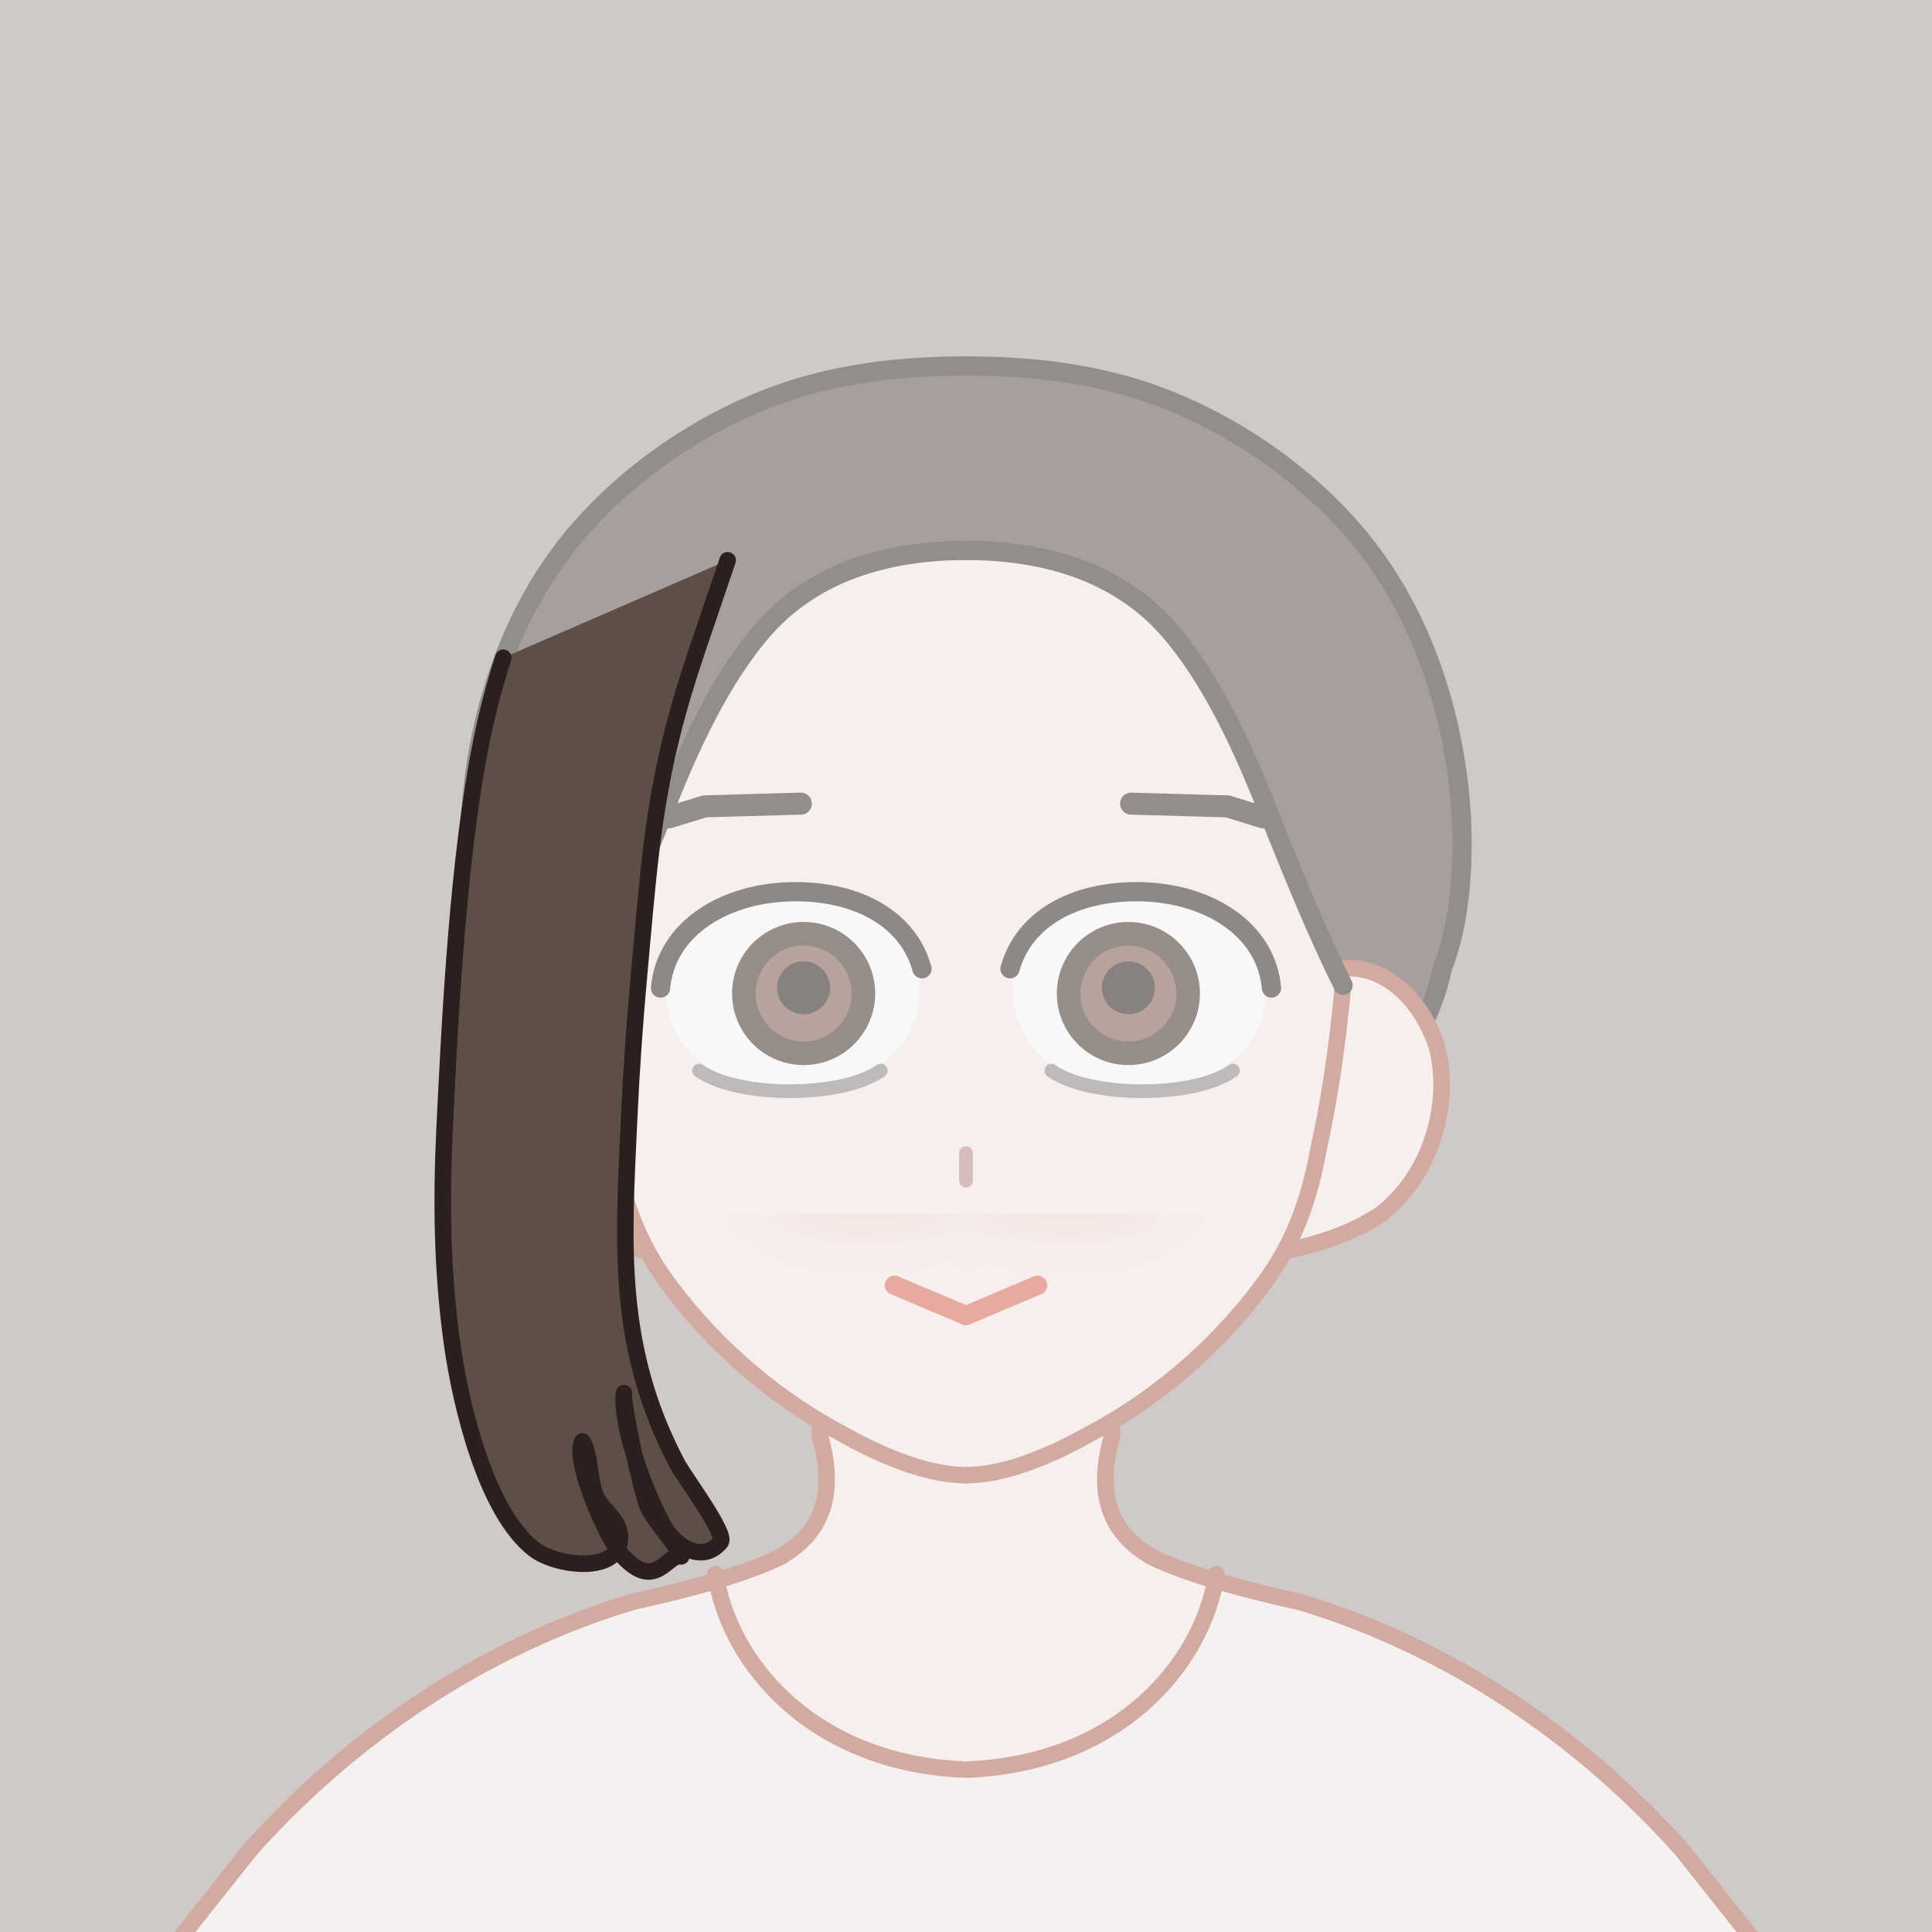
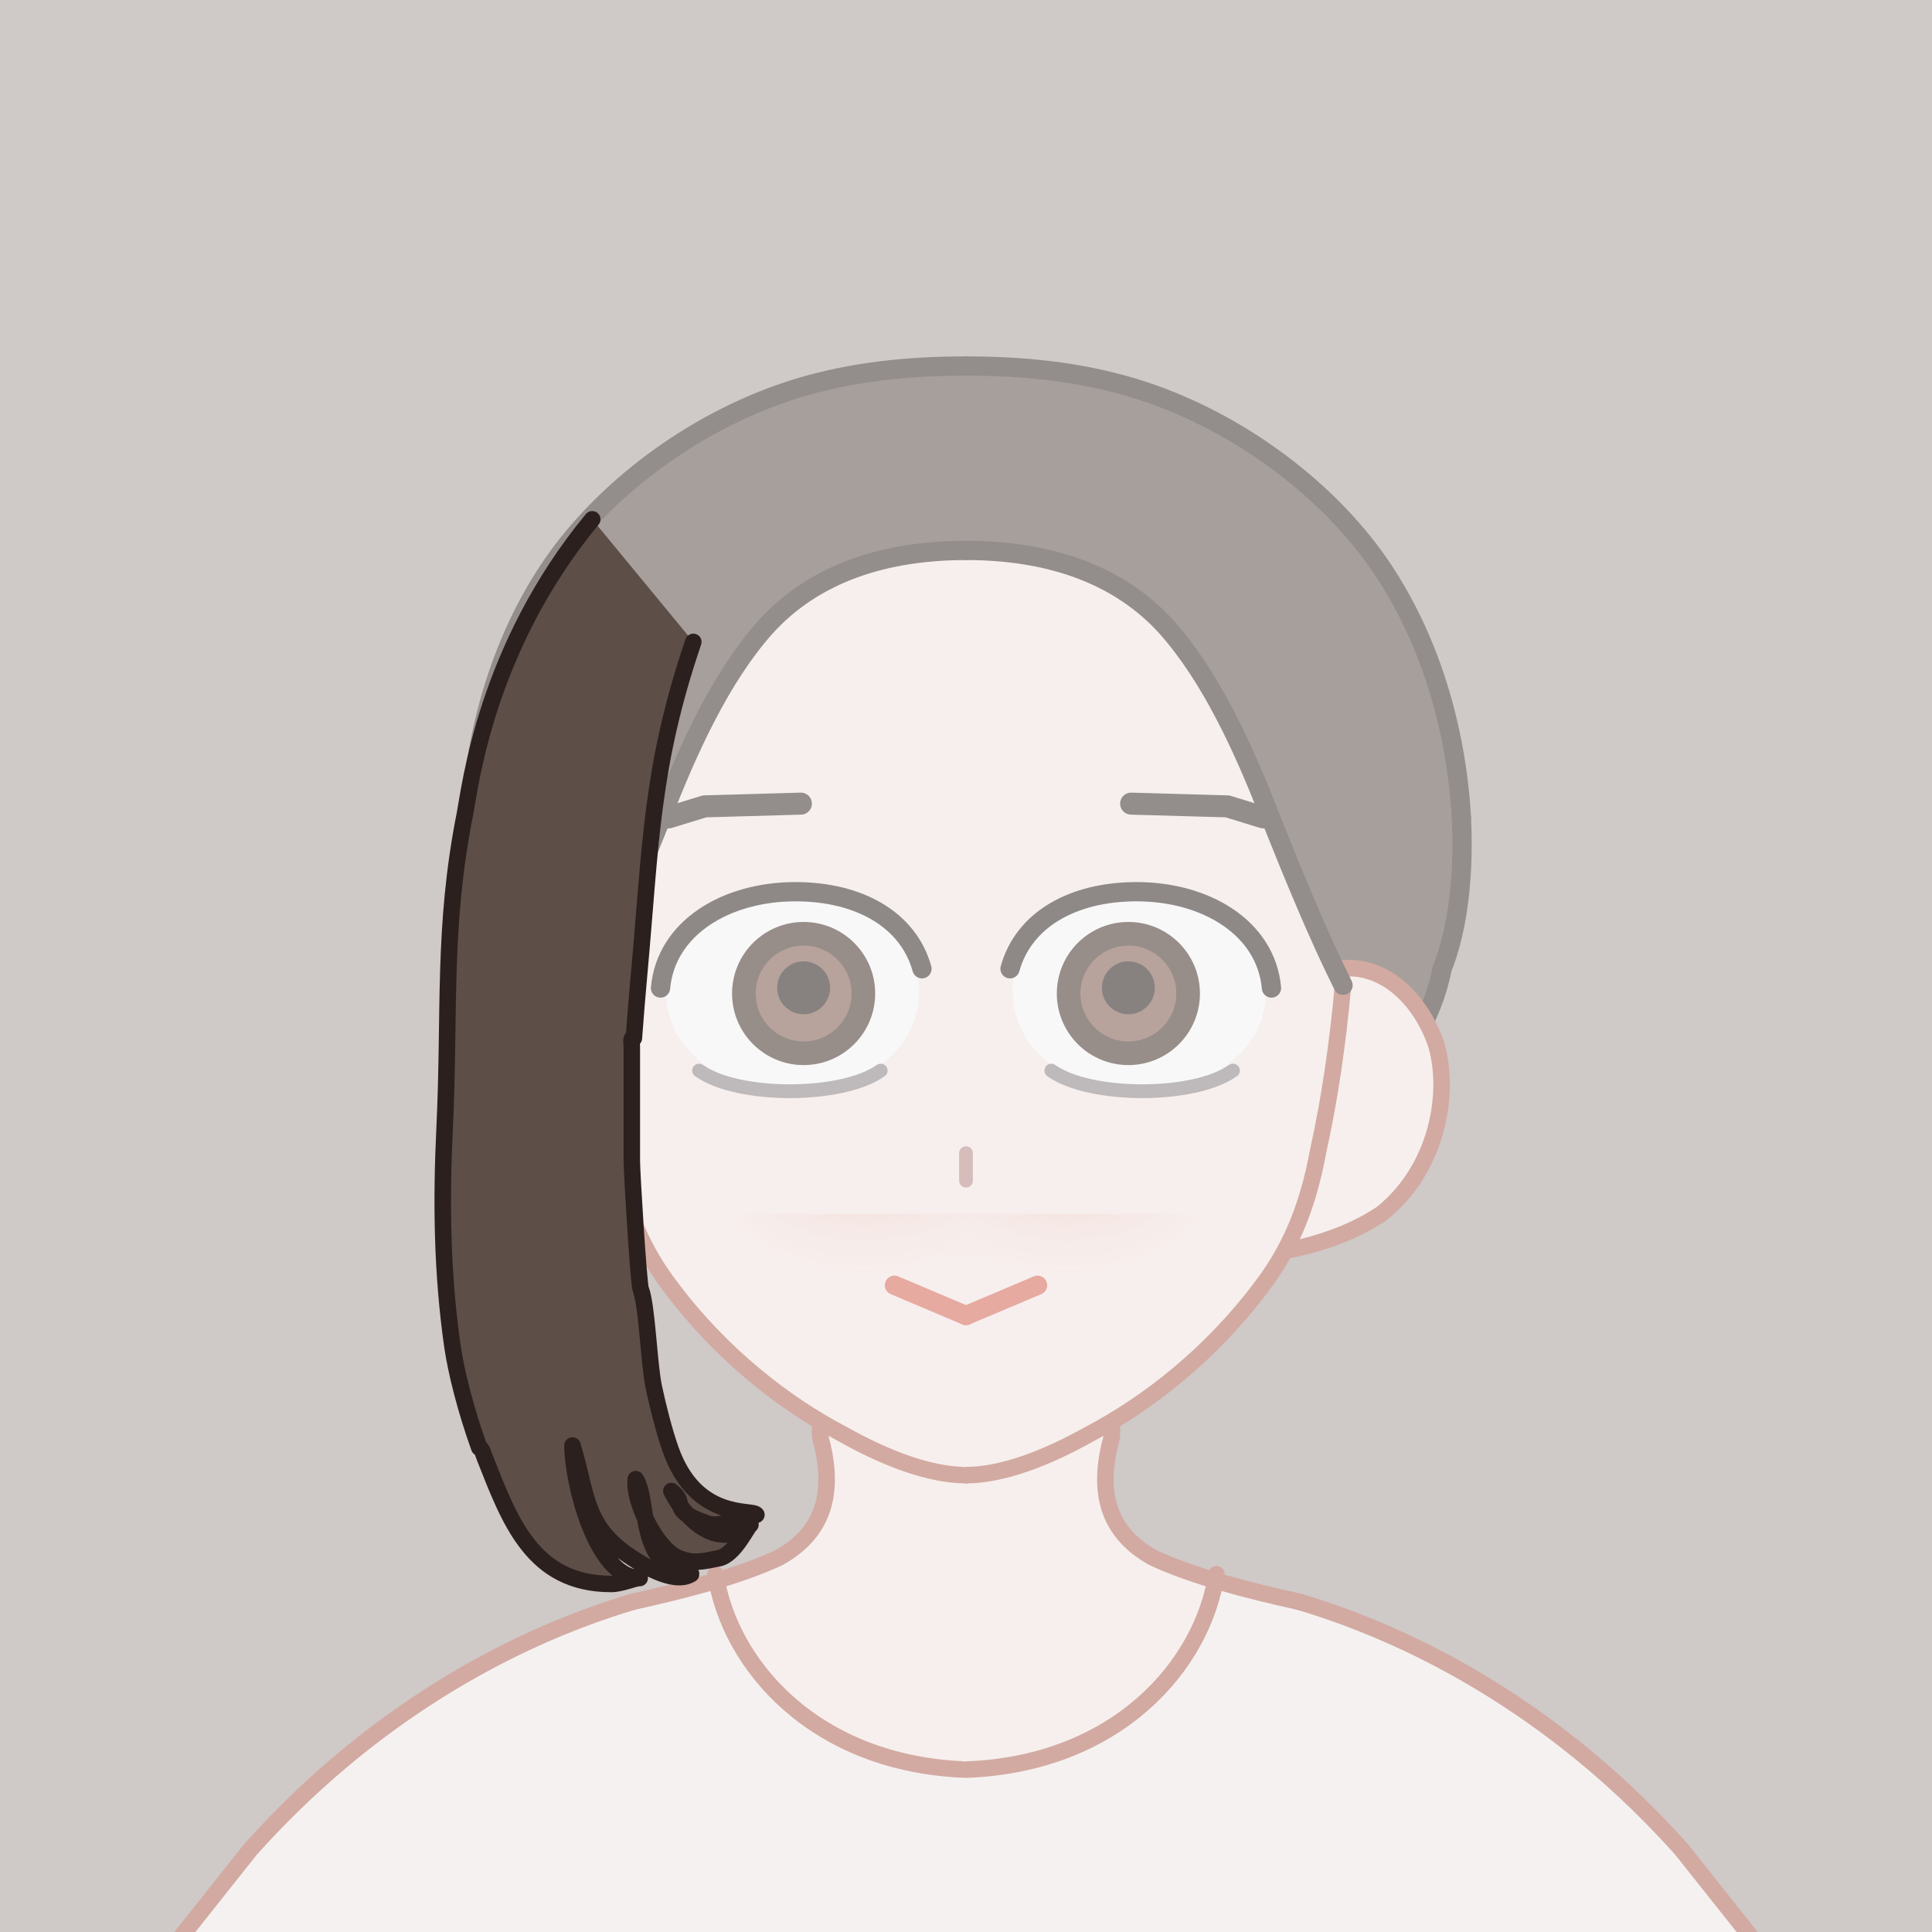
<svg xmlns="http://www.w3.org/2000/svg" width="702" height="702" viewBox="0 0 702 702">
  <defs>
-     <clipPath id="clip-path-5">
+     <clipPath id="clip-path-1">
      <path d="M242 441.06 L386 441.06 L386 582.88 L242 582.88 Z" />
    </clipPath>
    <filter id="filter-1" filterUnits="userSpaceOnUse" x="245" y="377" width="138" height="100" color-interpolation-filters="sRGB">
      <feGaussianBlur in="SourceGraphic" stdDeviation="9" color-interpolation-filters="linearRGB" />
    </filter>
-     <clipPath id="clip-path-6">
+     <clipPath id="clip-path-2">
      <path d="M460 441.06 L316 441.06 L316 582.88 L460 582.88 Z" />
    </clipPath>
    <filter id="filter-2" filterUnits="userSpaceOnUse" x="319" y="377" width="138" height="100" color-interpolation-filters="sRGB">
      <feGaussianBlur in="SourceGraphic" stdDeviation="9" color-interpolation-filters="linearRGB" />
    </filter>
-     <clipPath id="clip-path-7">
+     <clipPath id="clip-path-3">
      <path d="M242 386.28 C242 345.01 262 326 288 326 C314 326 334 345.01 334 386.28 C334 427.55 314 453.81 288 453.81 C262 453.81 242 427.55 242 386.28 Z" />
    </clipPath>
-     <clipPath id="clip-path-8">
+     <clipPath id="clip-path-4">
      <path d="M460 386.28 C460 345.01 440 326 414 326 C388 326 368 345.01 368 386.28 C368 427.55 388 453.81 414 453.81 C440 453.81 460 427.55 460 386.28 Z" />
    </clipPath>
  </defs>
  <g id="_ref">
    <g opacity="0.5">
      <rect x="0" y="0" width="702" height="702" fill="#ada19f" />
      <g data-layer="body">
        <g>
          <path d="M260 573 L230 582 C183 596 133 625 91 672 L60 712 L352 712 L352 643 C296 641 265 605 260 573 Z" fill="#f9f2f1" />
          <path d="M296 490 L298 522 C303 540 301 556 283 566 L260 573 C265 605 296 641 352 643 L352 490 Z" fill="#fdeeea" />
          <path d="M230 582 C183 596 133 625 91 672 L64 706" fill="none" stroke="#b46352" stroke-width="6" stroke-linecap="round" stroke-linejoin="round" />
          <path d="M296 500 C298 510 298 516 298 522 C303 540 301 556 283 566 C268 573 248 578 230 582" fill="none" stroke="#b46352" stroke-width="6" stroke-linecap="round" stroke-linejoin="round" />
          <path d="M260 572 C265 605 296 641 351 643" fill="none" stroke="#b46352" stroke-width="6" stroke-linecap="round" stroke-linejoin="round" />
        </g>
        <g>
          <path d="M442 573 L472 582 C519 596 569 625 611 672 L642 712 L350 712 L350 643 C406 641 437 605 442 573 Z" fill="#f9f2f1" />
          <path d="M406 490 L404 522 C399 540 401 556 419 566 L442 573 C437 605 406 641 350 643 L350 490 Z" fill="#fdeeea" />
          <path d="M472 582 C519 596 569 625 611 672 L638 706" fill="none" stroke="#b46352" stroke-width="6" stroke-linecap="round" stroke-linejoin="round" />
          <path d="M406 500 C404 510 404 516 404 522 C399 540 401 556 419 566 C434 573 454 578 472 582" fill="none" stroke="#b46352" stroke-width="6" stroke-linecap="round" stroke-linejoin="round" />
          <path d="M442 572 C437 605 406 641 351 643" fill="none" stroke="#b46352" stroke-width="6" stroke-linecap="round" stroke-linejoin="round" />
        </g>
      </g>
      <g data-layer="hairBase">
        <g>
          <path d="M352 133 L351 133 C330 133 310 135 290 141 C254 152 222 176 203 202 C184 228 173 262 171 297 C170 317 172 337 178 352 C180 362 184 372 190 380 L198 386 L352 386 Z" fill="#5d4e48" />
          <path d="M351 133 C330 133 310 135 290 141 C254 152 222 176 203 202 C184 228 173 262 171 297" fill="none" stroke="#352a27" stroke-width="7" stroke-linecap="round" stroke-linejoin="round" />
          <path d="M171 297 C170 317 172 337 178 352 C180 362 184 372 190 380" fill="none" stroke="#352a27" stroke-width="7" stroke-linecap="round" stroke-linejoin="round" />
        </g>
        <g>
          <path d="M350 133 L351 133 C372 133 392 135 412 141 C448 152 480 176 499 202 C518 228 529 262 531 297 C532 317 530 337 524 352 C522 362 518 372 512 380 L504 386 L350 386 Z" fill="#5d4e48" />
          <path d="M351 133 C372 133 392 135 412 141 C448 152 480 176 499 202 C518 228 529 262 531 297" fill="none" stroke="#352a27" stroke-width="7" stroke-linecap="round" stroke-linejoin="round" />
          <path d="M531 297 C532 317 530 337 524 352 C522 362 518 372 512 380" fill="none" stroke="#352a27" stroke-width="7" stroke-linecap="round" stroke-linejoin="round" />
        </g>
      </g>
      <g data-layer="ear">
        <g>
          <path d="M215 352 C200 350 186 362 180 380 C175 398 180 425 200 441 C212 449 226 453 238 455 L225 380 Z" fill="#fdeeea" />
          <path d="M215 352 C200 350 186 362 180 380 C175 398 180 425 200 441 C212 449 226 453 238 455" fill="none" stroke="#b46352" stroke-width="6" stroke-linecap="round" stroke-linejoin="round" />
        </g>
        <g>
          <path d="M487 352 C502 350 516 362 522 380 C527 398 522 425 502 441 C490 449 476 453 464 455 L477 380 Z" fill="#fdeeea" />
          <path d="M487 352 C502 350 516 362 522 380 C527 398 522 425 502 441 C490 449 476 453 464 455" fill="none" stroke="#b46352" stroke-width="6" stroke-linecap="round" stroke-linejoin="round" />
        </g>
      </g>
      <g data-layer="face">
        <g>
          <path d="M352 200 L351 200 C322 200 296 208 278 228 C262 246 250 272 240 298 C232 318 223 340 214 358 C216 380 219 400 223 418 C227 440 234 455 244 468 C262 492 285 510 306 521 C322 530 338 536 351 536 L352 536 Z" fill="#fdeeea" />
          <path d="M214 358 C216 380 219 400 223 418 C227 440 234 455 244 468 C262 492 285 510 306 521 C322 530 338 536 351 536" fill="none" stroke="#b46352" stroke-width="6" stroke-linecap="round" stroke-linejoin="round" />
        </g>
        <g>
          <path d="M350 200 L351 200 C380 200 406 208 424 228 C440 246 452 272 462 298 C470 318 479 340 488 358 C486 380 483 400 479 418 C475 440 468 455 458 468 C440 492 417 510 396 521 C380 530 364 536 351 536 L350 536 Z" fill="#fdeeea" />
          <path d="M488 358 C486 380 483 400 479 418 C475 440 468 455 458 468 C440 492 417 510 396 521 C380 530 364 536 351 536" fill="none" stroke="#b46352" stroke-width="6" stroke-linecap="round" stroke-linejoin="round" />
        </g>
      </g>
      <g data-layer="makeup">
-         <g clip-path="url(#clip-path-5)">
+         <g clip-path="url(#clip-path-1)">
          <g filter="url(#filter-1)">
            <ellipse cx="314" cy="427" rx="40" ry="21" fill="#f3bfb8" opacity="0.5" />
          </g>
        </g>
-         <g clip-path="url(#clip-path-6)">
+         <g clip-path="url(#clip-path-2)">
          <g filter="url(#filter-2)">
            <ellipse cx="388" cy="427" rx="40" ry="21" fill="#f3bfb8" opacity="0.5" />
          </g>
        </g>
      </g>
      <g data-layer="mouth">
        <line x1="325" y1="467" x2="351" y2="478" fill="none" stroke="#dc6450" stroke-width="7" stroke-linecap="round" stroke-linejoin="round" />
        <line x1="377" y1="467" x2="351" y2="478" fill="none" stroke="#dc6450" stroke-width="7" stroke-linecap="round" stroke-linejoin="round" />
        <line x1="351" y1="419" x2="351" y2="429" fill="none" stroke="#b98a88" stroke-width="5" stroke-linecap="round" />
      </g>
      <g data-layer="eye">
        <path d="M242 360 C242 338 262 326 288 326 C314 326 334 338 334 360 C334 382 314 396 288 396 C262 396 242 382 242 360 Z" fill="#ffffff" />
-         <g clip-path="url(#clip-path-7)">
+         <g clip-path="url(#clip-path-3)">
          <g>
            <circle cx="292" cy="361" r="26" fill="#3e2a22" />
            <circle cx="292" cy="361" r="17.42" fill="#7e5647" />
            <circle cx="292" cy="358.92" r="9.62" fill="#1e1410" />
          </g>
        </g>
        <g>
          <path d="M254 389 C268 399 306 399 320 389" fill="none" stroke="#8b8284" stroke-width="5" stroke-linecap="round" />
          <path d="M240 359 C242 337 264 324 289 324 C312 324 330 334 335 352" fill="none" stroke="#2b201d" stroke-width="7" stroke-linecap="round" stroke-linejoin="round" />
        </g>
        <g>
          <path d="M460 360 C460 338 440 326 414 326 C388 326 368 338 368 360 C368 382 388 396 414 396 C440 396 460 382 460 360 Z" fill="#ffffff" />
-           <g clip-path="url(#clip-path-8)">
+           <g clip-path="url(#clip-path-4)">
            <g>
              <circle cx="410" cy="361" r="26" fill="#3e2a22" />
              <circle cx="410" cy="361" r="17.42" fill="#7e5647" />
              <circle cx="410" cy="358.92" r="9.62" fill="#1e1410" />
            </g>
          </g>
          <g>
            <path d="M448 389 C434 399 396 399 382 389" fill="none" stroke="#8b8284" stroke-width="5" stroke-linecap="round" />
            <path d="M462 359 C460 337 438 324 413 324 C390 324 372 334 367 352" fill="none" stroke="#2b201d" stroke-width="7" stroke-linecap="round" stroke-linejoin="round" />
          </g>
        </g>
      </g>
      <g data-layer="hairLine">
        <path d="M351 200 C322 200 296 208 278 228 C262 246 250 272 240 298 C232 318 223 340 214 358" fill="none" stroke="#352a27" stroke-width="7" stroke-linecap="round" stroke-linejoin="round" />
        <path d="M351 200 C380 200 406 208 424 228 C440 246 452 272 462 298 C470 318 479 340 488 358" fill="none" stroke="#352a27" stroke-width="7" stroke-linecap="round" stroke-linejoin="round" />
      </g>
      <g data-layer="brow">
        <polyline points="243,297 256,293 291,292" fill="none" stroke="#352a27" stroke-width="8" stroke-linecap="round" stroke-linejoin="round" />
        <polyline points="459,297 446,293 411,292" fill="none" stroke="#352a27" stroke-width="8" stroke-linecap="round" stroke-linejoin="round" />
      </g>
    </g>
  </g>
  <g id="half">
-     <path d="M182.857 238.993 C179.227 250.365 176.6 260.825 174.623 270.872 C166.482 312.247 163.59 367.417 161.548 410.037 C160.292 436.239 160.557 462.381 164.387 489.105 C167.402 510.141 176.508 549.607 194.248 563.071 C202.314 569.191 225.704 572.182 225.265 558.255 C225.078 552.296 219.595 549.292 216.986 544.58 C213.988 539.165 214.63 527.991 211.606 523.73 C208.014 530.467 220.367 558.893 225.893 565.044 C238.249 578.796 242.275 564.29 247.532 565.52 C246.379 561.917 238.012 553.065 235.396 547.478 C233.306 543.016 226.043 509.961 226.695 506.21 C225.551 519.086 235.061 543.779 241.49 555.003 C245.255 561.576 255.034 568.426 261.849 560.333 C264.218 557.52 248.441 536.388 246.098 531.936 C223.669 489.303 226.491 452.211 228.619 405.901 C229.427 388.324 230.667 371.059 232.239 353.809 C236.527 306.761 237.924 281.546 253.35 236.113 L264.399 203.57" fill="#5d4e48" stroke="#2b201d" stroke-width="6" stroke-linecap="round" stroke-linejoin="round" />
+     <path d="M215.191 188.696 C176.398 235.677 170.852 285.973 168.875 296.02 C160.734 337.395 163.59 367.417 161.548 410.037 C160.292 436.239 160.557 462.381 164.387 489.105 C165.709 498.327 169.168 512.197 174.131 526.001 C175.012 525.936 175.842 528.877 176.085 529.492 C185.263 552.767 193.536 575.539 222.108 575.539 C225.703 575.539 231.027 573.226 232.443 573.384 C216.438 573.384 208.013 538.23 208.013 525.243 C213.264 542.162 212.164 553.737 227.527 564.607 C232.69 568.259 244.748 575.932 251.125 571.947 C251.125 572.129 246.716 571.232 246.286 571.052 C232.001 565.074 235.675 544.927 231.006 537.458 C230.013 545.406 238.472 562.629 246.25 565.983 C251.786 568.371 255.22 567.379 261.184 566.199 C266.931 565.061 271.51 554.686 272.681 553.984 C269.693 553.984 269.56 557.535 263.34 557.576 C254.806 557.633 247.509 548.907 243.94 541.769 C250.384 546.602 242.008 548.247 256.749 553.491 C262.794 555.642 270.267 549.883 274.836 550.391 C273.545 548.238 252.81 552.773 243.62 526.539 C241.212 519.664 239.054 510.941 237.571 504.037 C235.811 495.852 235.107 474.134 232.802 468.434 C232.064 466.609 229.569 426.226 229.569 421.775 L229.569 380.1 C229.569 379.141 228.987 376.714 230.321 377.229 C230.886 369.401 231.529 361.603 232.239 353.809 C236.527 306.761 236.487 278.672 251.913 233.239" fill="#5d4e48" stroke="#2b201d" stroke-width="6" stroke-linecap="round" stroke-linejoin="round" />
  </g>
</svg>
